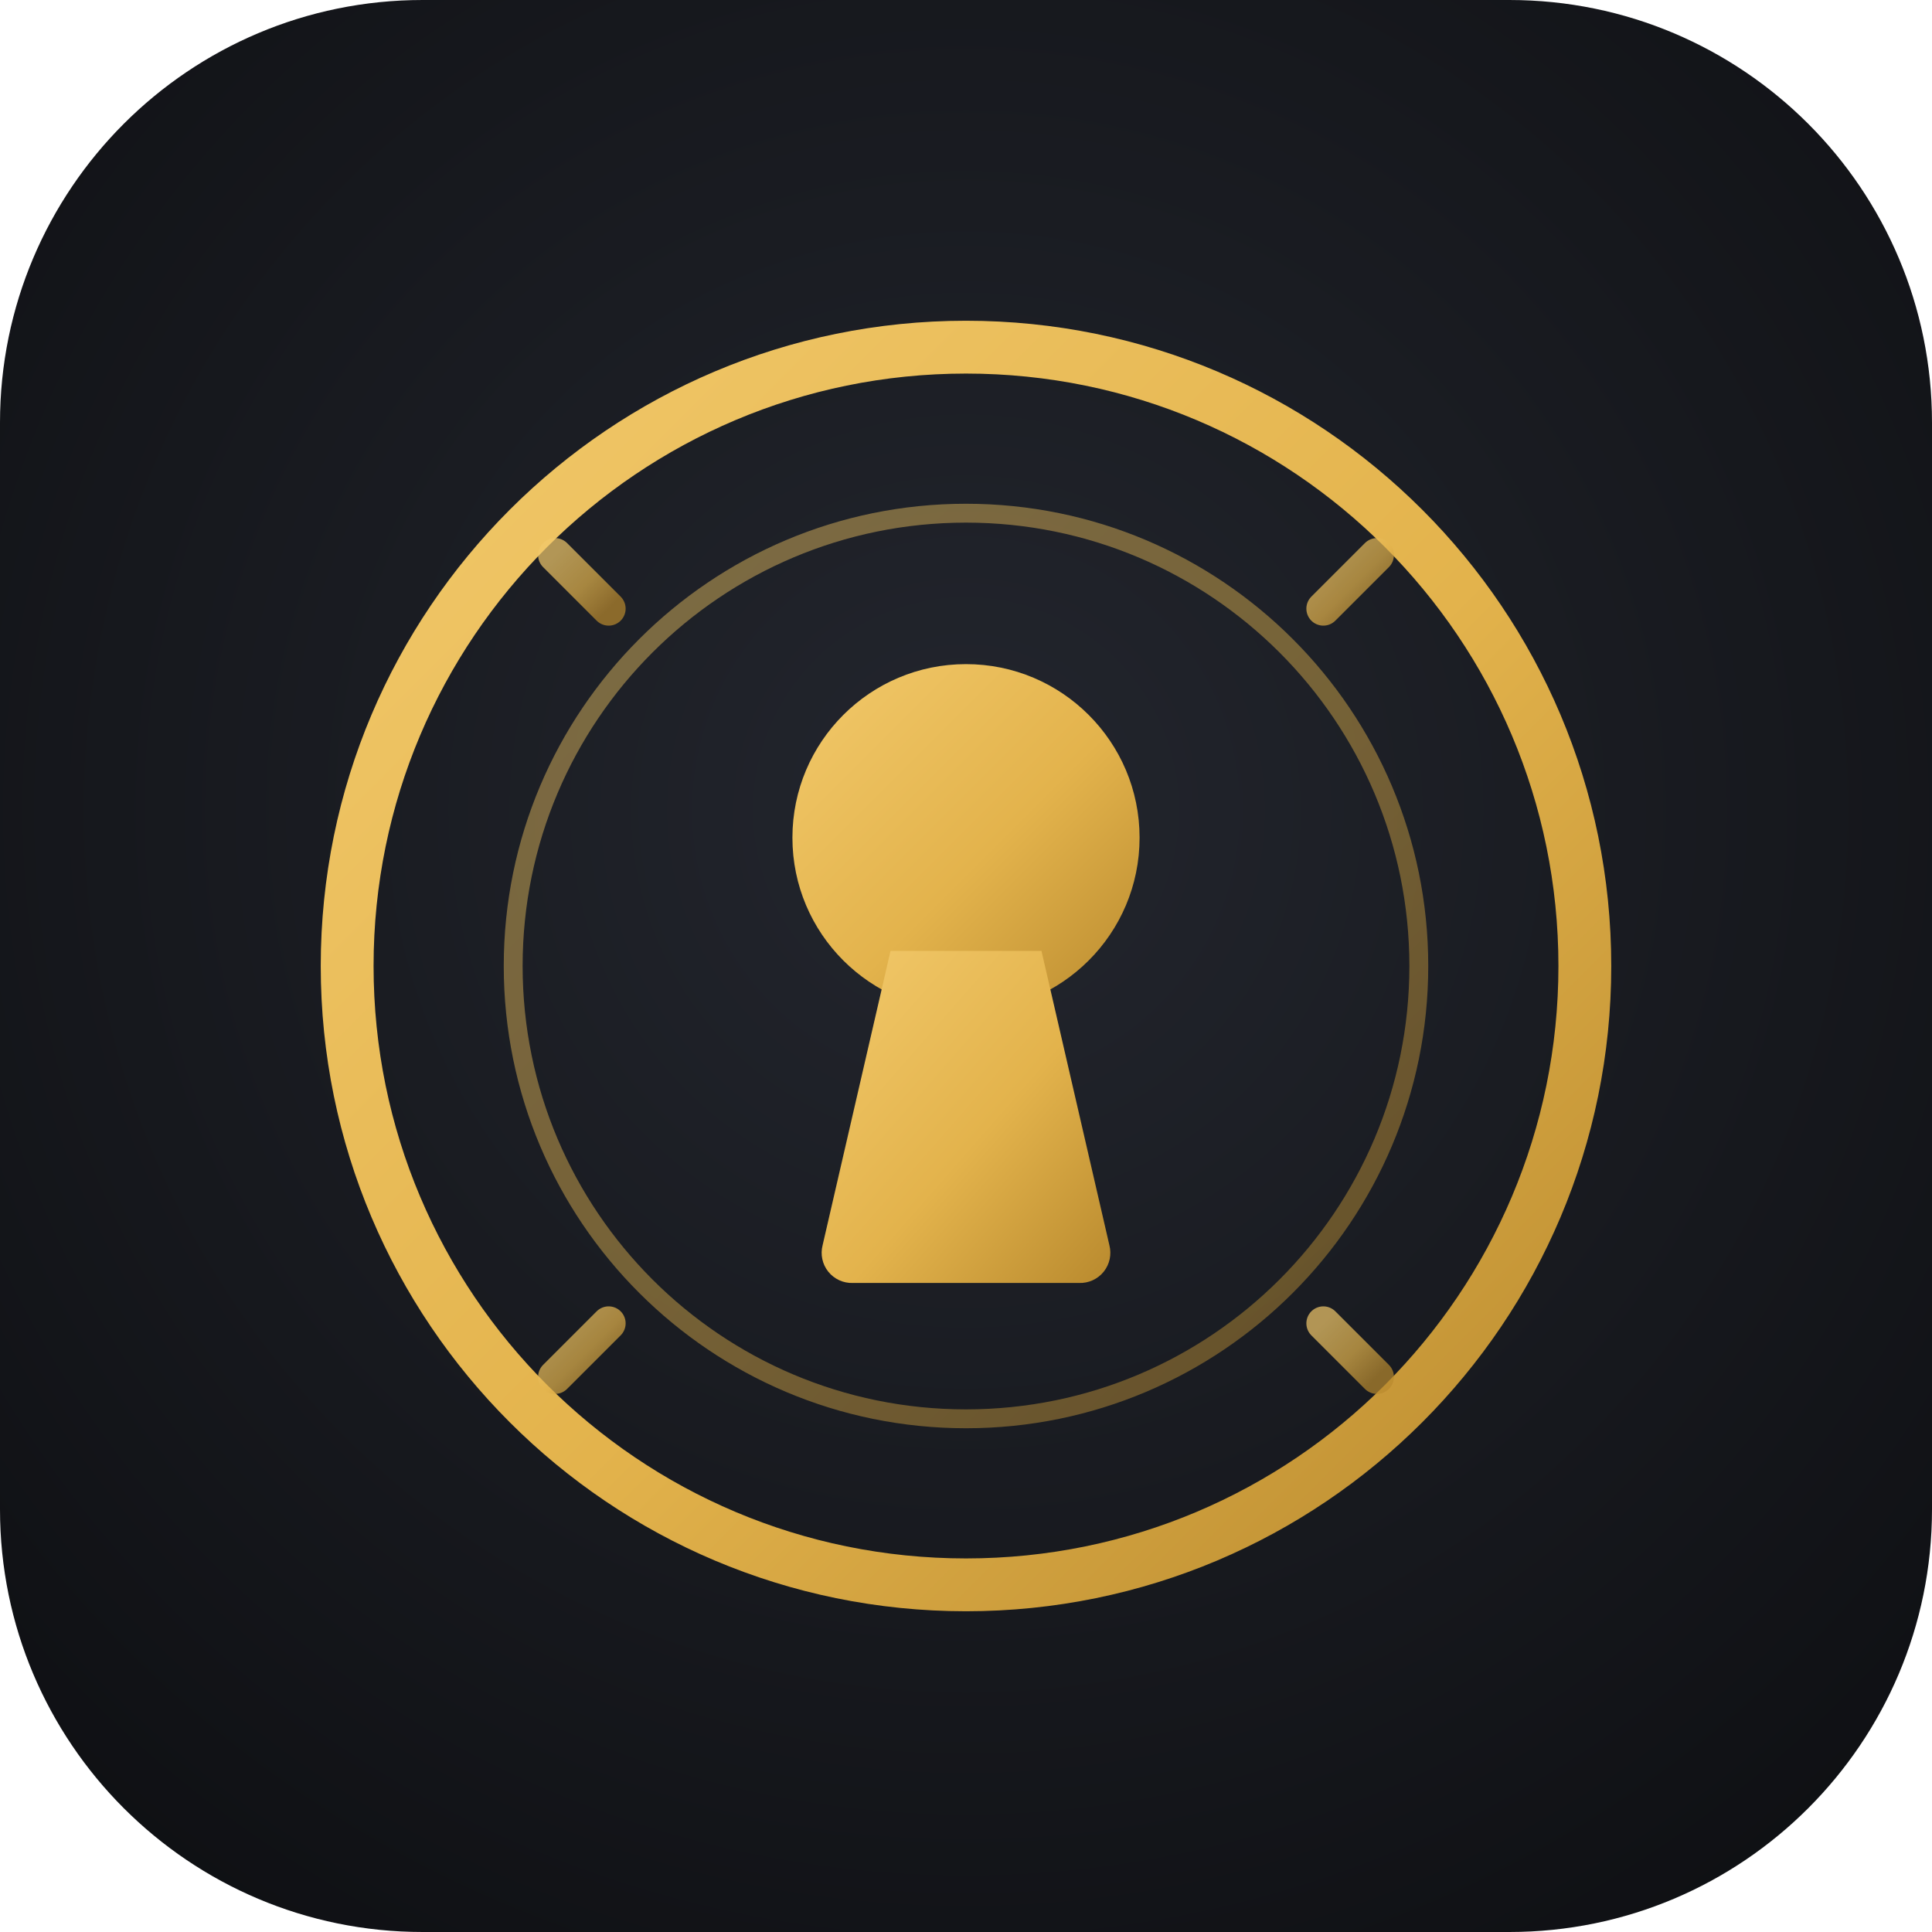
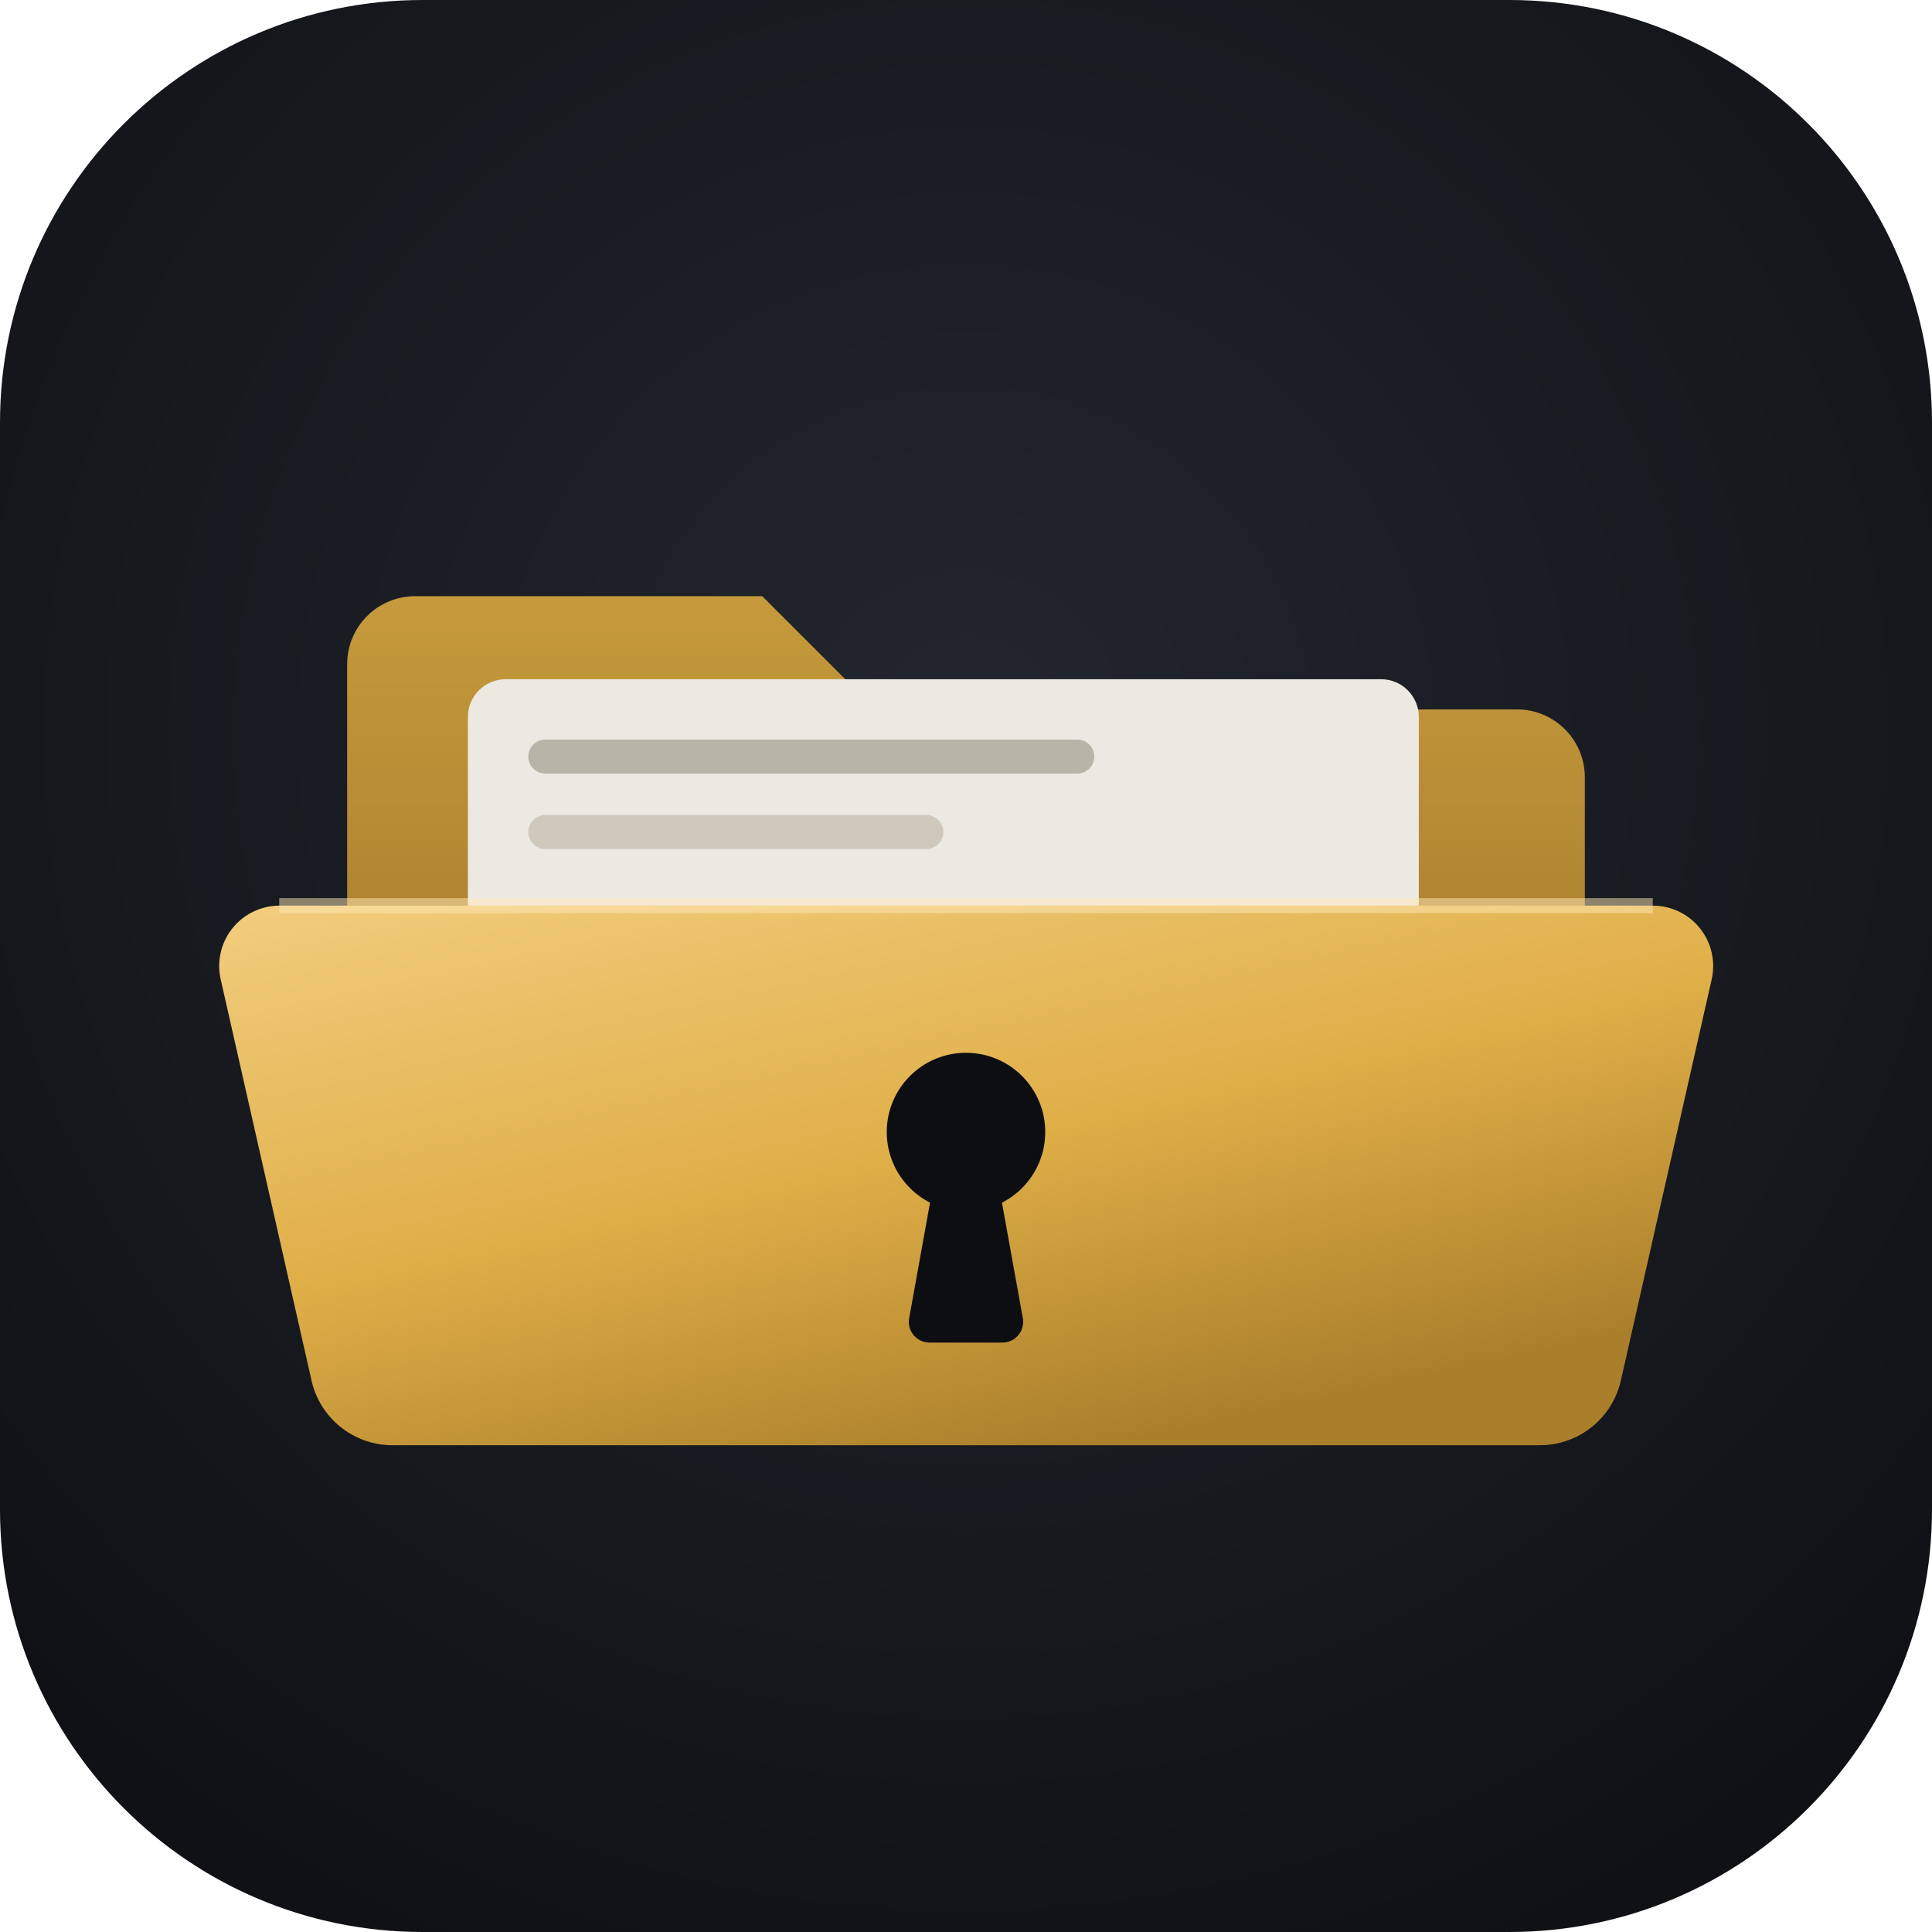
<svg xmlns="http://www.w3.org/2000/svg" viewBox="0 0 512 512" width="512" height="512">
  <defs>
-     <linearGradient id="brass" x1="0" y1="0" x2="1" y2="1">
-       <stop offset="0" stop-color="#f2c96b" />
-       <stop offset="0.55" stop-color="#e3b34c" />
-       <stop offset="1" stop-color="#b98a2e" />
+     <linearGradient id="brass" x1="0" y1="0" x2="0.6" y2="1">
+       <stop offset="0" stop-color="#f2cd7e" />
+       <stop offset="0.55" stop-color="#dfae47" />
+       <stop offset="1" stop-color="#aa7f2b" />
    </linearGradient>
-     <radialGradient id="glow" cx="0.5" cy="0.42" r="0.75">
-       <stop offset="0" stop-color="#23262e" />
-       <stop offset="1" stop-color="#0d0e11" />
+     <linearGradient id="brassdark" x1="0" y1="0" x2="0" y2="1">
+       <stop offset="0" stop-color="#c69a3c" />
+       <stop offset="1" stop-color="#8a651f" />
+     </linearGradient>
+     <radialGradient id="bg" cx="0.5" cy="0.38" r="0.85">
+       <stop offset="0" stop-color="#22262e" />
+       <stop offset="1" stop-color="#0b0c0f" />
    </radialGradient>
  </defs>
-   <rect width="512" height="512" rx="112" fill="url(#glow)" />
-   <circle cx="256" cy="256" r="164" fill="none" stroke="url(#brass)" stroke-width="14" />
-   <g stroke="url(#brass)" stroke-width="9" stroke-linecap="round" opacity="0.7">
-     <line x1="256" y1="102" x2="256" y2="122" />
-     <line x1="256" y1="390" x2="256" y2="410" />
-     <line x1="102" y1="256" x2="122" y2="256" />
-     <line x1="390" y1="256" x2="410" y2="256" />
-     <line x1="147.1" y1="147.1" x2="161.3" y2="161.3" />
-     <line x1="350.7" y1="350.7" x2="364.9" y2="364.9" />
-     <line x1="364.9" y1="147.1" x2="350.7" y2="161.3" />
-     <line x1="161.3" y1="350.7" x2="147.1" y2="364.9" />
-   </g>
-   <circle cx="256" cy="256" r="120" fill="none" stroke="url(#brass)" stroke-width="5" opacity="0.45" />
-   <circle cx="256" cy="222" r="46" fill="url(#brass)" />
-   <path d="M 236 252 L 218 330 a 8 8 0 0 0 8 10 h 60 a 8 8 0 0 0 8 -10 L 276 252 Z" fill="url(#brass)" />
+   <rect width="512" height="512" rx="112" fill="url(#bg)" />
+   <path d="M 92 176 a 18 18 0 0 1 18 -18 h 92 l 30 30 h 170 a 18 18 0 0 1 18 18 v 150 a 18 18 0 0 1 -18 18 H 110 a 18 18 0 0 1 -18 -18 Z" fill="url(#brassdark)" />
+   <rect x="124" y="180" width="252" height="120" rx="10" fill="#ece9e2" />
+   <rect x="140" y="196" width="150" height="9" rx="4.5" fill="#b9b4a8" />
+   <rect x="140" y="216" width="110" height="9" rx="4.5" fill="#cfc9bc" />
+   <path d="M 74 240 h 364 a 16 16 0 0 1 15.6 19.6 l -24 106 a 22 22 0 0 1 -21.5 17.4 H 104 a 22 22 0 0 1 -21.5 -17.4 l -24 -106 A 16 16 0 0 1 74 240 Z" fill="url(#brass)" />
+   <path d="M 74 240 h 364" stroke="#ffe9b8" stroke-width="4" opacity="0.5" />
+   <circle cx="256" cy="300" r="21" fill="#0d0e11" />
+   <path d="M 247.5 313 L 241 349 a 5.5 5.5 0 0 0 5.5 6.8 h 19 a 5.5 5.5 0 0 0 5.5 -6.8 L 264.5 313 Z" fill="#0d0e11" />
</svg>
